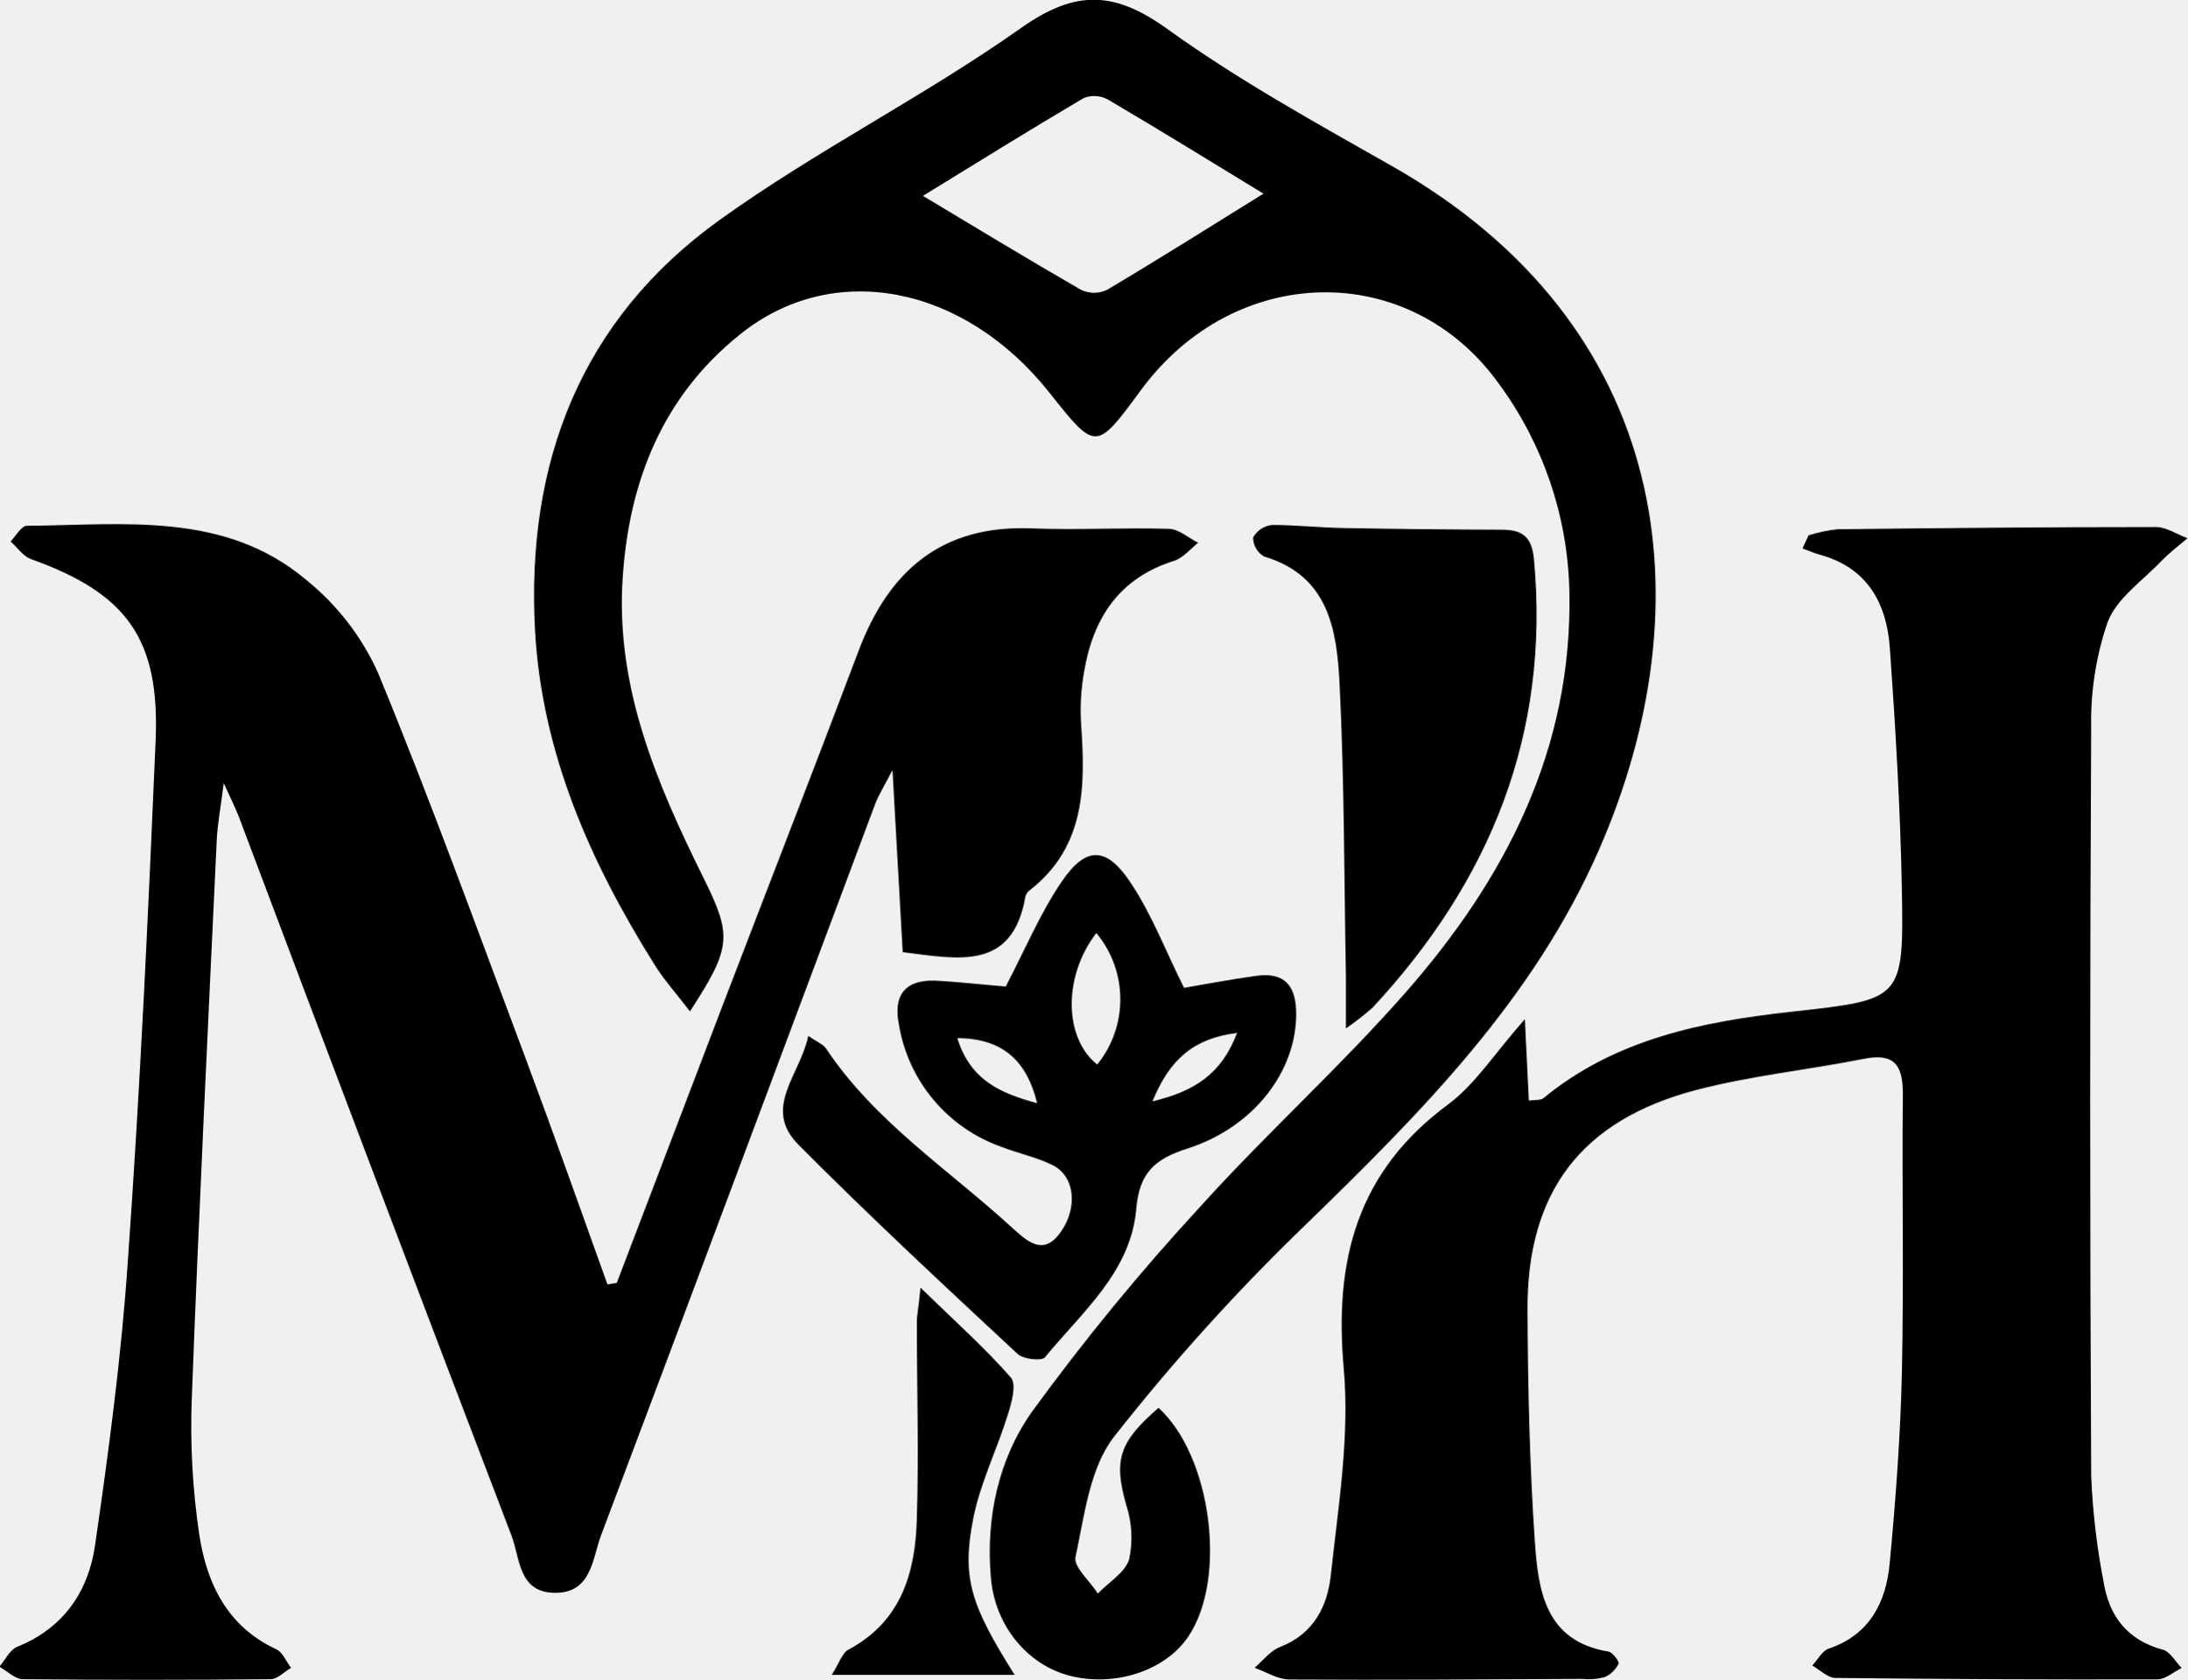
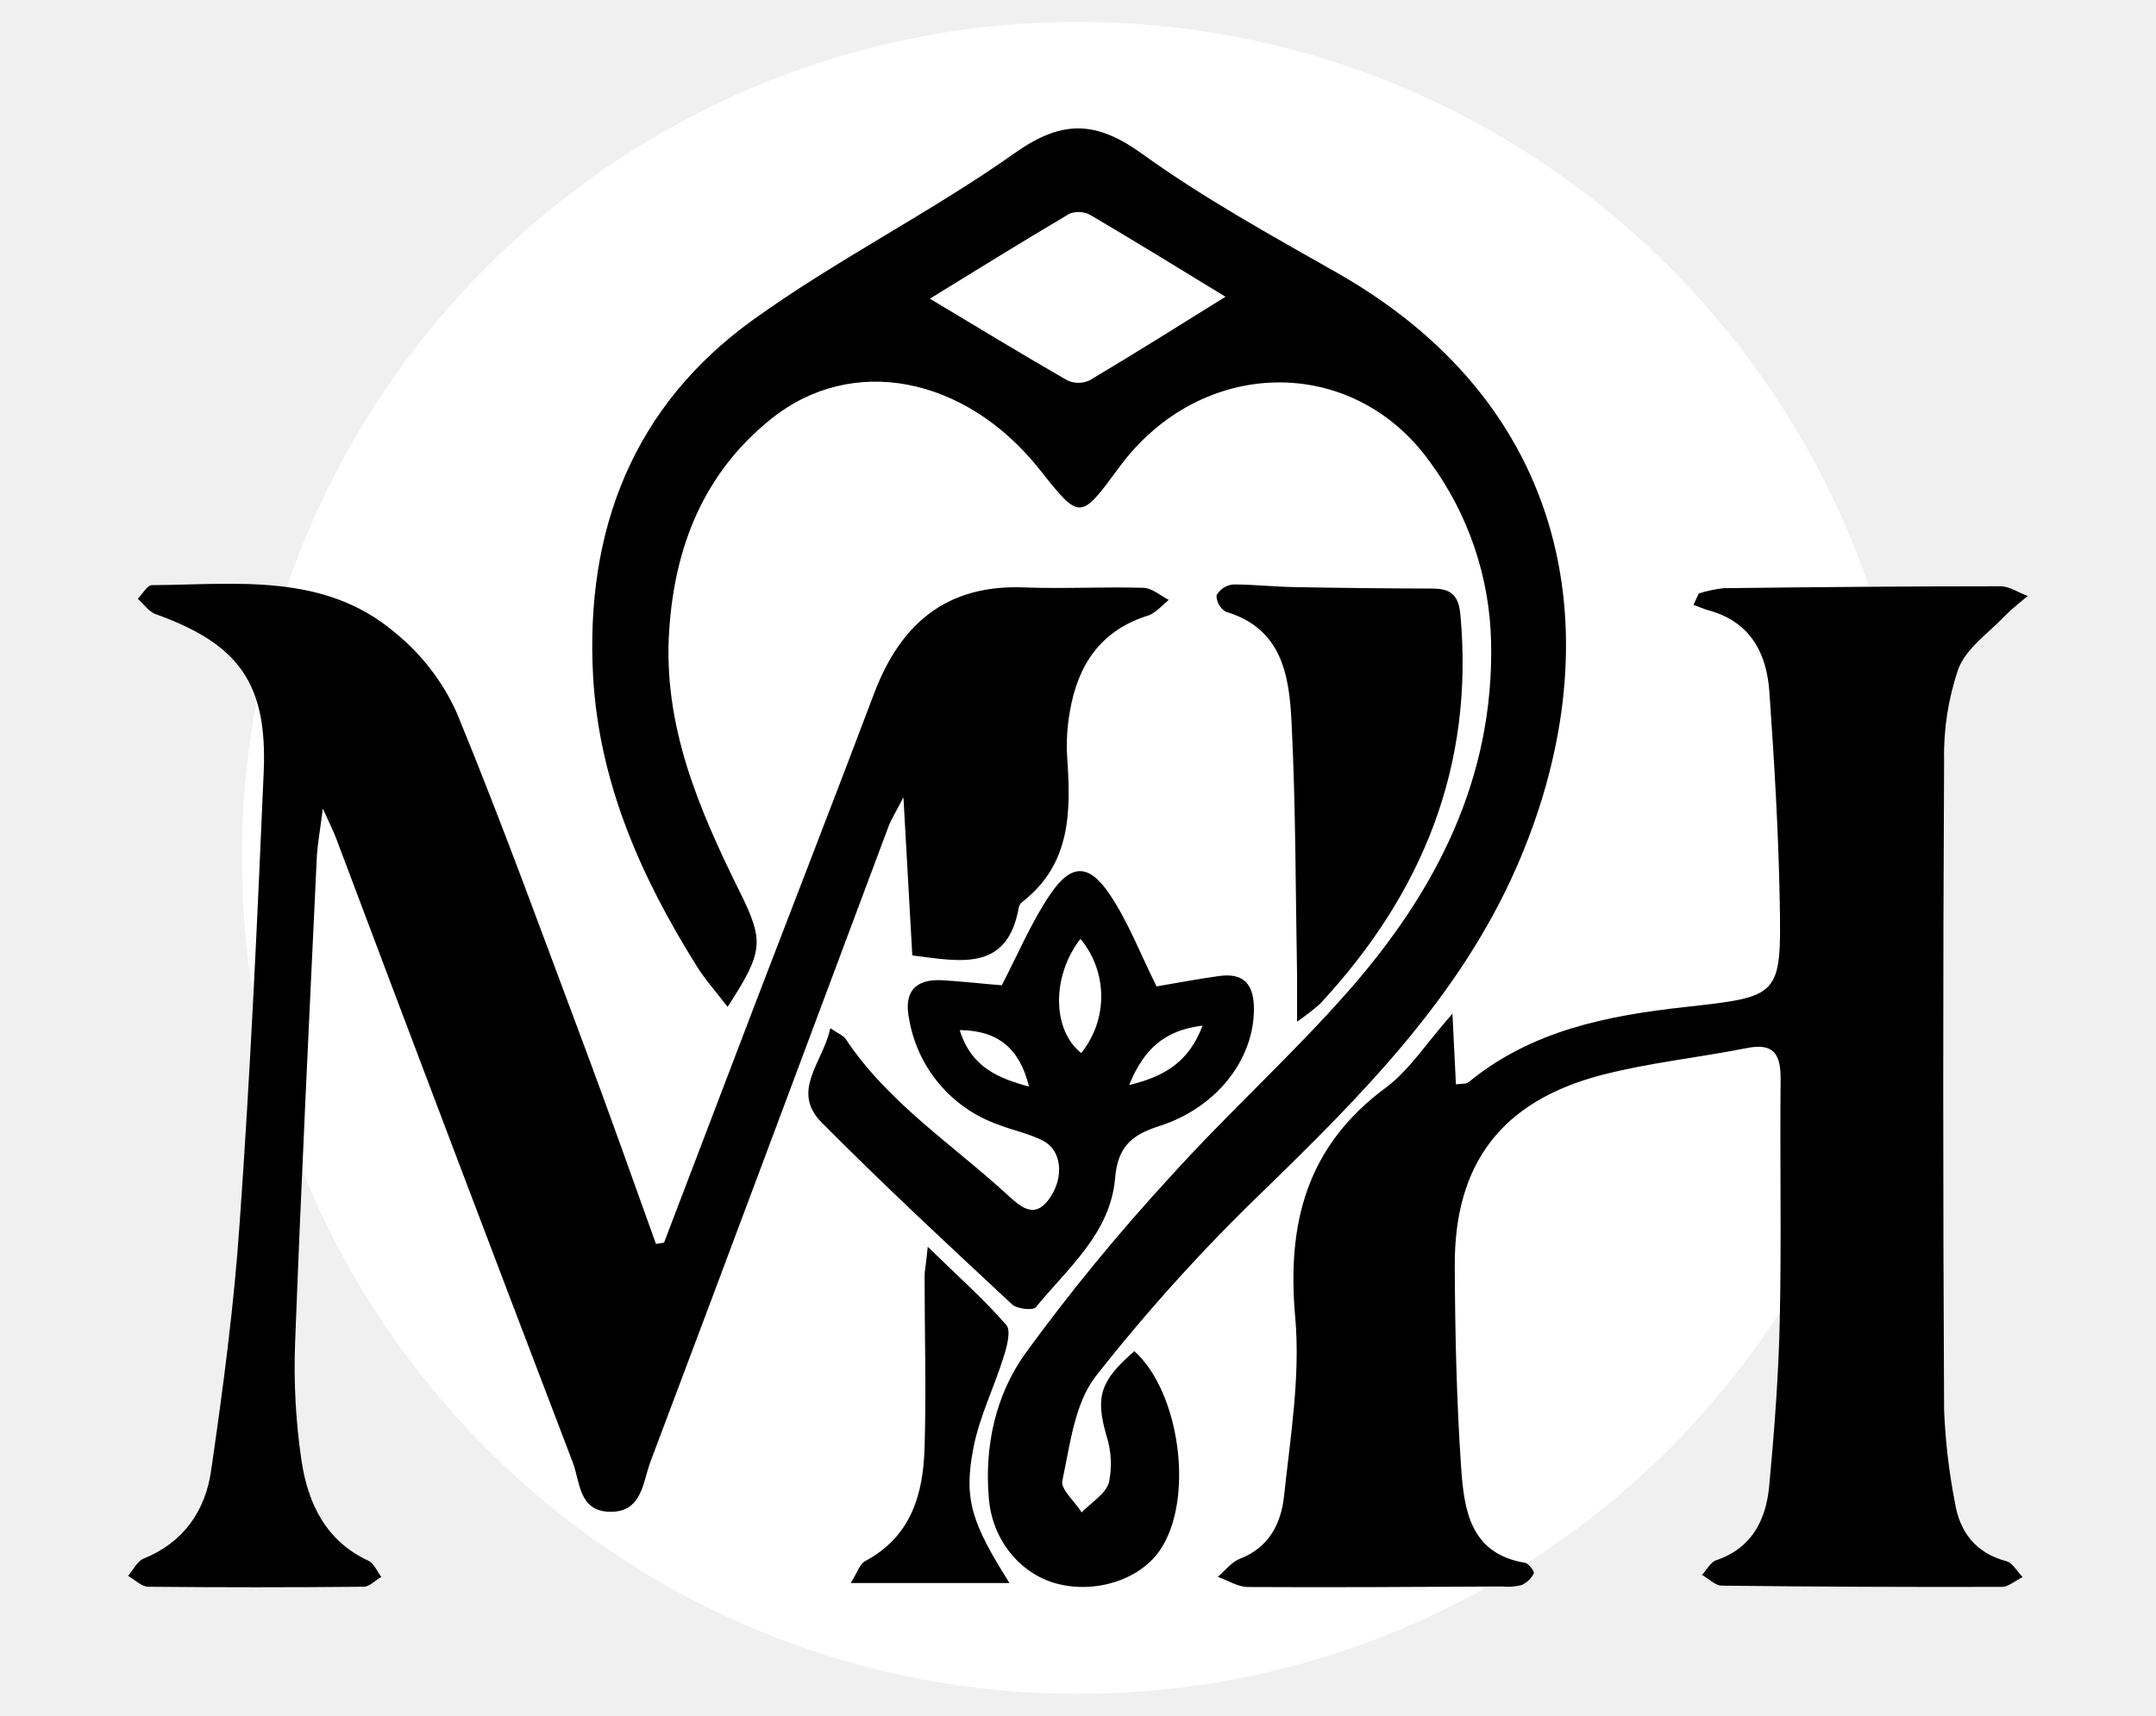
- <svg xmlns="http://www.w3.org/2000/svg" viewBox="0 0 295.25 226.82">
+ <svg xmlns="http://www.w3.org/2000/svg" viewBox="-20 -20 335.25 266.82">
+   <circle cx="147.625" cy="113.41" r="130" fill="#FFFFFF" />
  <g id="Layer_2" data-name="Layer 2">
    <g id="Layer_1-2" data-name="Layer 1">
      <path d="M83.26,173.24q7.2-18.88,14.4-37.76c6.08-15.87,12.25-31.71,18.25-47.61,4.09-10.83,11.23-17,23.34-16.52,6.16.24,12.33-.12,18.49.06,1.36,0,2.68,1.22,4,1.88-1,.82-2,2-3.17,2.42-7.43,2.3-11,7.71-12.22,15a29.72,29.72,0,0,0-.41,7c.59,8.45.63,16.66-7,22.57a1.45,1.45,0,0,0-.52.83c-1.77,10.06-9.05,8.41-16.56,7.47-.43-7.63-.86-15.39-1.38-24.59-1.16,2.26-1.88,3.37-2.34,4.59-12.33,32.91-24.59,65.86-37,98.74-1.19,3.15-1.26,7.89-6.34,7.78-4.83-.1-4.6-4.71-5.74-7.69q-18.56-48.57-36.86-97.22c-.39-1-.9-2-2-4.45-.44,3.52-.84,5.57-.94,7.63-1.18,25.14-2.42,50.27-3.37,75.41a99.5,99.5,0,0,0,1,18.41c1,6.6,3.75,12.44,10.4,15.53.87.41,1.34,1.66,2,2.51-.92.53-1.83,1.52-2.75,1.53q-16.74.16-33.49,0c-1,0-2.09-1.1-3.13-1.69.79-.92,1.41-2.28,2.41-2.69,6.23-2.5,9.59-7.45,10.49-13.63,1.86-12.82,3.58-25.71,4.45-38.63C18.93,146.8,20,123.49,21,100.19c.62-13.88-3.83-20.06-16.85-24.7-1-.37-1.82-1.56-2.72-2.37C2.15,72.37,2.89,71,3.63,71,16.72,70.91,30.35,69,41.4,78.36A34.15,34.15,0,0,1,51,90.79c7.1,17.24,13.45,34.8,20,52.27,3.77,10.09,7.36,20.26,11,30.39Z" />
      <path d="M205.85,137.63c.22,4.48.37,7.56.54,11,.83-.13,1.58,0,2-.36,9.75-8,21.49-10.32,33.5-11.65,14.92-1.66,15.13-1.53,14.85-16.63-.2-10.81-.85-21.62-1.61-32.41-.42-6.06-3-10.91-9.46-12.67-.8-.22-1.56-.57-2.34-.85.27-.59.54-1.18.82-1.77a19.93,19.93,0,0,1,3.9-.82c14.32-.17,28.65-.3,43-.3,1.42,0,2.83,1,4.25,1.51-1.19,1-2.47,2-3.56,3.11-2.54,2.67-6,5-7.23,8.25a41.37,41.37,0,0,0-2.21,14.21q-.27,50.5,0,101a95.62,95.62,0,0,0,1.67,14.35c.74,4.65,3.22,7.9,8,9.18,1,.27,1.7,1.62,2.54,2.47-1.09.53-2.18,1.53-3.27,1.53q-21.75.06-43.49-.19c-1,0-2.07-1.09-3.1-1.67.74-.79,1.33-2,2.23-2.29,5.55-1.88,7.72-6.28,8.22-11.49.81-8.61,1.46-17.26,1.65-25.91.27-12.49,0-25,.13-37.5,0-3.9-1.14-5.56-5.27-4.74-7.51,1.49-15.19,2.27-22.57,4.19-15.55,4.06-22.91,13.77-22.83,29.7.05,10.49.28,21,1,31.46.46,6.48,1.4,13.29,9.92,14.69.57.1,1.51,1.36,1.37,1.65a3.84,3.84,0,0,1-1.91,1.82,8.58,8.58,0,0,1-3,.22c-13.16.06-26.32.16-39.49.08-1.58,0-3.15-1-4.73-1.58,1.15-1,2.14-2.32,3.47-2.83,4.52-1.75,6.38-5.53,6.82-9.72,1-9.26,2.56-18.69,1.74-27.85-1.32-14.68,1.82-26.62,14.12-35.7C199.17,146.4,201.76,142.26,205.85,137.63Z" />
      <path d="M93.14,136.58c-1.84-2.4-3.49-4.24-4.78-6.3-8.69-13.87-15.22-28.59-16.14-45.18C71,62.43,78.44,43.17,97.09,29.74c13.06-9.4,27.64-16.69,40.8-26,7.4-5.21,12.65-4.92,19.79.24,9.56,6.89,20,12.63,30.27,18.47,37.92,21.57,42.44,59.06,27.91,92.3-8.83,20.19-23.92,35.4-39.41,50.45a281,281,0,0,0-26.06,28.82c-3.3,4.24-4,10.67-5.2,16.24-.3,1.36,2,3.28,3,4.94,1.48-1.54,3.73-2.85,4.25-4.67a14.21,14.21,0,0,0-.41-7.32c-1.7-6-1-8.45,4.36-13.09,7.15,6.46,9.33,23.1,4,30.92-3.11,4.61-10,6.85-16.12,5.22-5.66-1.53-10-6.8-10.51-13.27-.7-8.08,1.05-16,5.59-22.4a308.5,308.5,0,0,1,22.74-27.71c8.92-9.88,18.87-18.84,27.65-28.84,13.53-15.41,22.59-32.94,22.12-54.21a49.08,49.08,0,0,0-9.51-28C190.29,35,166.68,35.42,154,52.71c-6.06,8.23-6.06,8.23-12.36.28-11.49-14.47-29.15-18-41.77-7.81C89.49,53.51,84.92,64.91,84.06,78c-1,14.75,4.57,27.74,10.89,40.52C98.86,126.4,98.75,127.92,93.14,136.58ZM170.56,26.15c-6.29-3.83-13.59-8.35-21-12.71a3.85,3.85,0,0,0-3.25-.21c-7.48,4.42-14.86,9-21.72,13.22,7.23,4.33,14.24,8.6,21.35,12.69a4.09,4.09,0,0,0,3.5,0C156.63,34.87,163.68,30.42,170.56,26.15Z" />
      <path d="M135.77,133.22c2.61-5,4.64-9.89,7.57-14.19,3.24-4.76,6-4.76,9.25.11,2.89,4.32,4.78,9.31,7.25,14.26,2.92-.49,6.32-1.15,9.74-1.62,3.86-.53,5.41,1.34,5.4,5.16,0,7.73-5.7,15.29-14.7,18.17-4.35,1.39-6.48,3.24-6.89,8.13-.72,8.51-7.31,13.93-12.33,20.06-.44.53-2.92.26-3.68-.45-10-9.31-20-18.6-29.59-28.26-4.92-4.94.23-9.42,1.32-14.7,1.2.83,2,1.12,2.4,1.7,6.65,10,16.75,16.47,25.38,24.44,2.19,2,4.24,3.5,6.47.1,2.12-3.23,1.7-7.29-1.22-8.76-2.21-1.11-4.71-1.61-7-2.51a21.16,21.16,0,0,1-13.78-16.43c-.82-4,.78-6.15,4.93-6C129.56,132.6,132.84,133,135.77,133.22ZM148,126c-4.54,5.91-4.36,14.2.12,17.76A14,14,0,0,0,148,126Zm-18.76,14.21c1.76,5.7,5.9,7.45,10.77,8.77C138.55,143.05,135.2,140.25,129.25,140.19Zm37.71-.71c-5.88.74-9.08,3.62-11.37,9.23C161.29,147.37,164.92,145,167,139.48Z" />
      <path d="M181.69,138.88c0-3.29,0-5.22,0-7.15-.24-13.16-.2-26.33-.86-39.47-.36-7.2-1.48-14.54-10.21-17.12a3,3,0,0,1-1.46-2.56,3.36,3.36,0,0,1,2.59-1.69c3.15,0,6.31.35,9.47.41q10.74.2,21.49.23c2.75,0,4.08.89,4.37,4,2.19,23.64-5.93,43.49-21.81,60.57A39.43,39.43,0,0,1,181.69,138.88Z" />
      <path d="M124.26,173.89c4.83,4.7,8.77,8.21,12.21,12.15.78.9.09,3.41-.42,5-1.47,4.74-3.76,9.3-4.69,14.14-1.55,8-.27,11.65,5.61,21H112.28c1-1.55,1.4-3,2.3-3.44,7.16-3.83,9-10.48,9.19-17.71.27-8.82,0-17.66,0-26.49C123.76,177.65,124,176.68,124.26,173.89Z" />
    </g>
  </g>
</svg>
